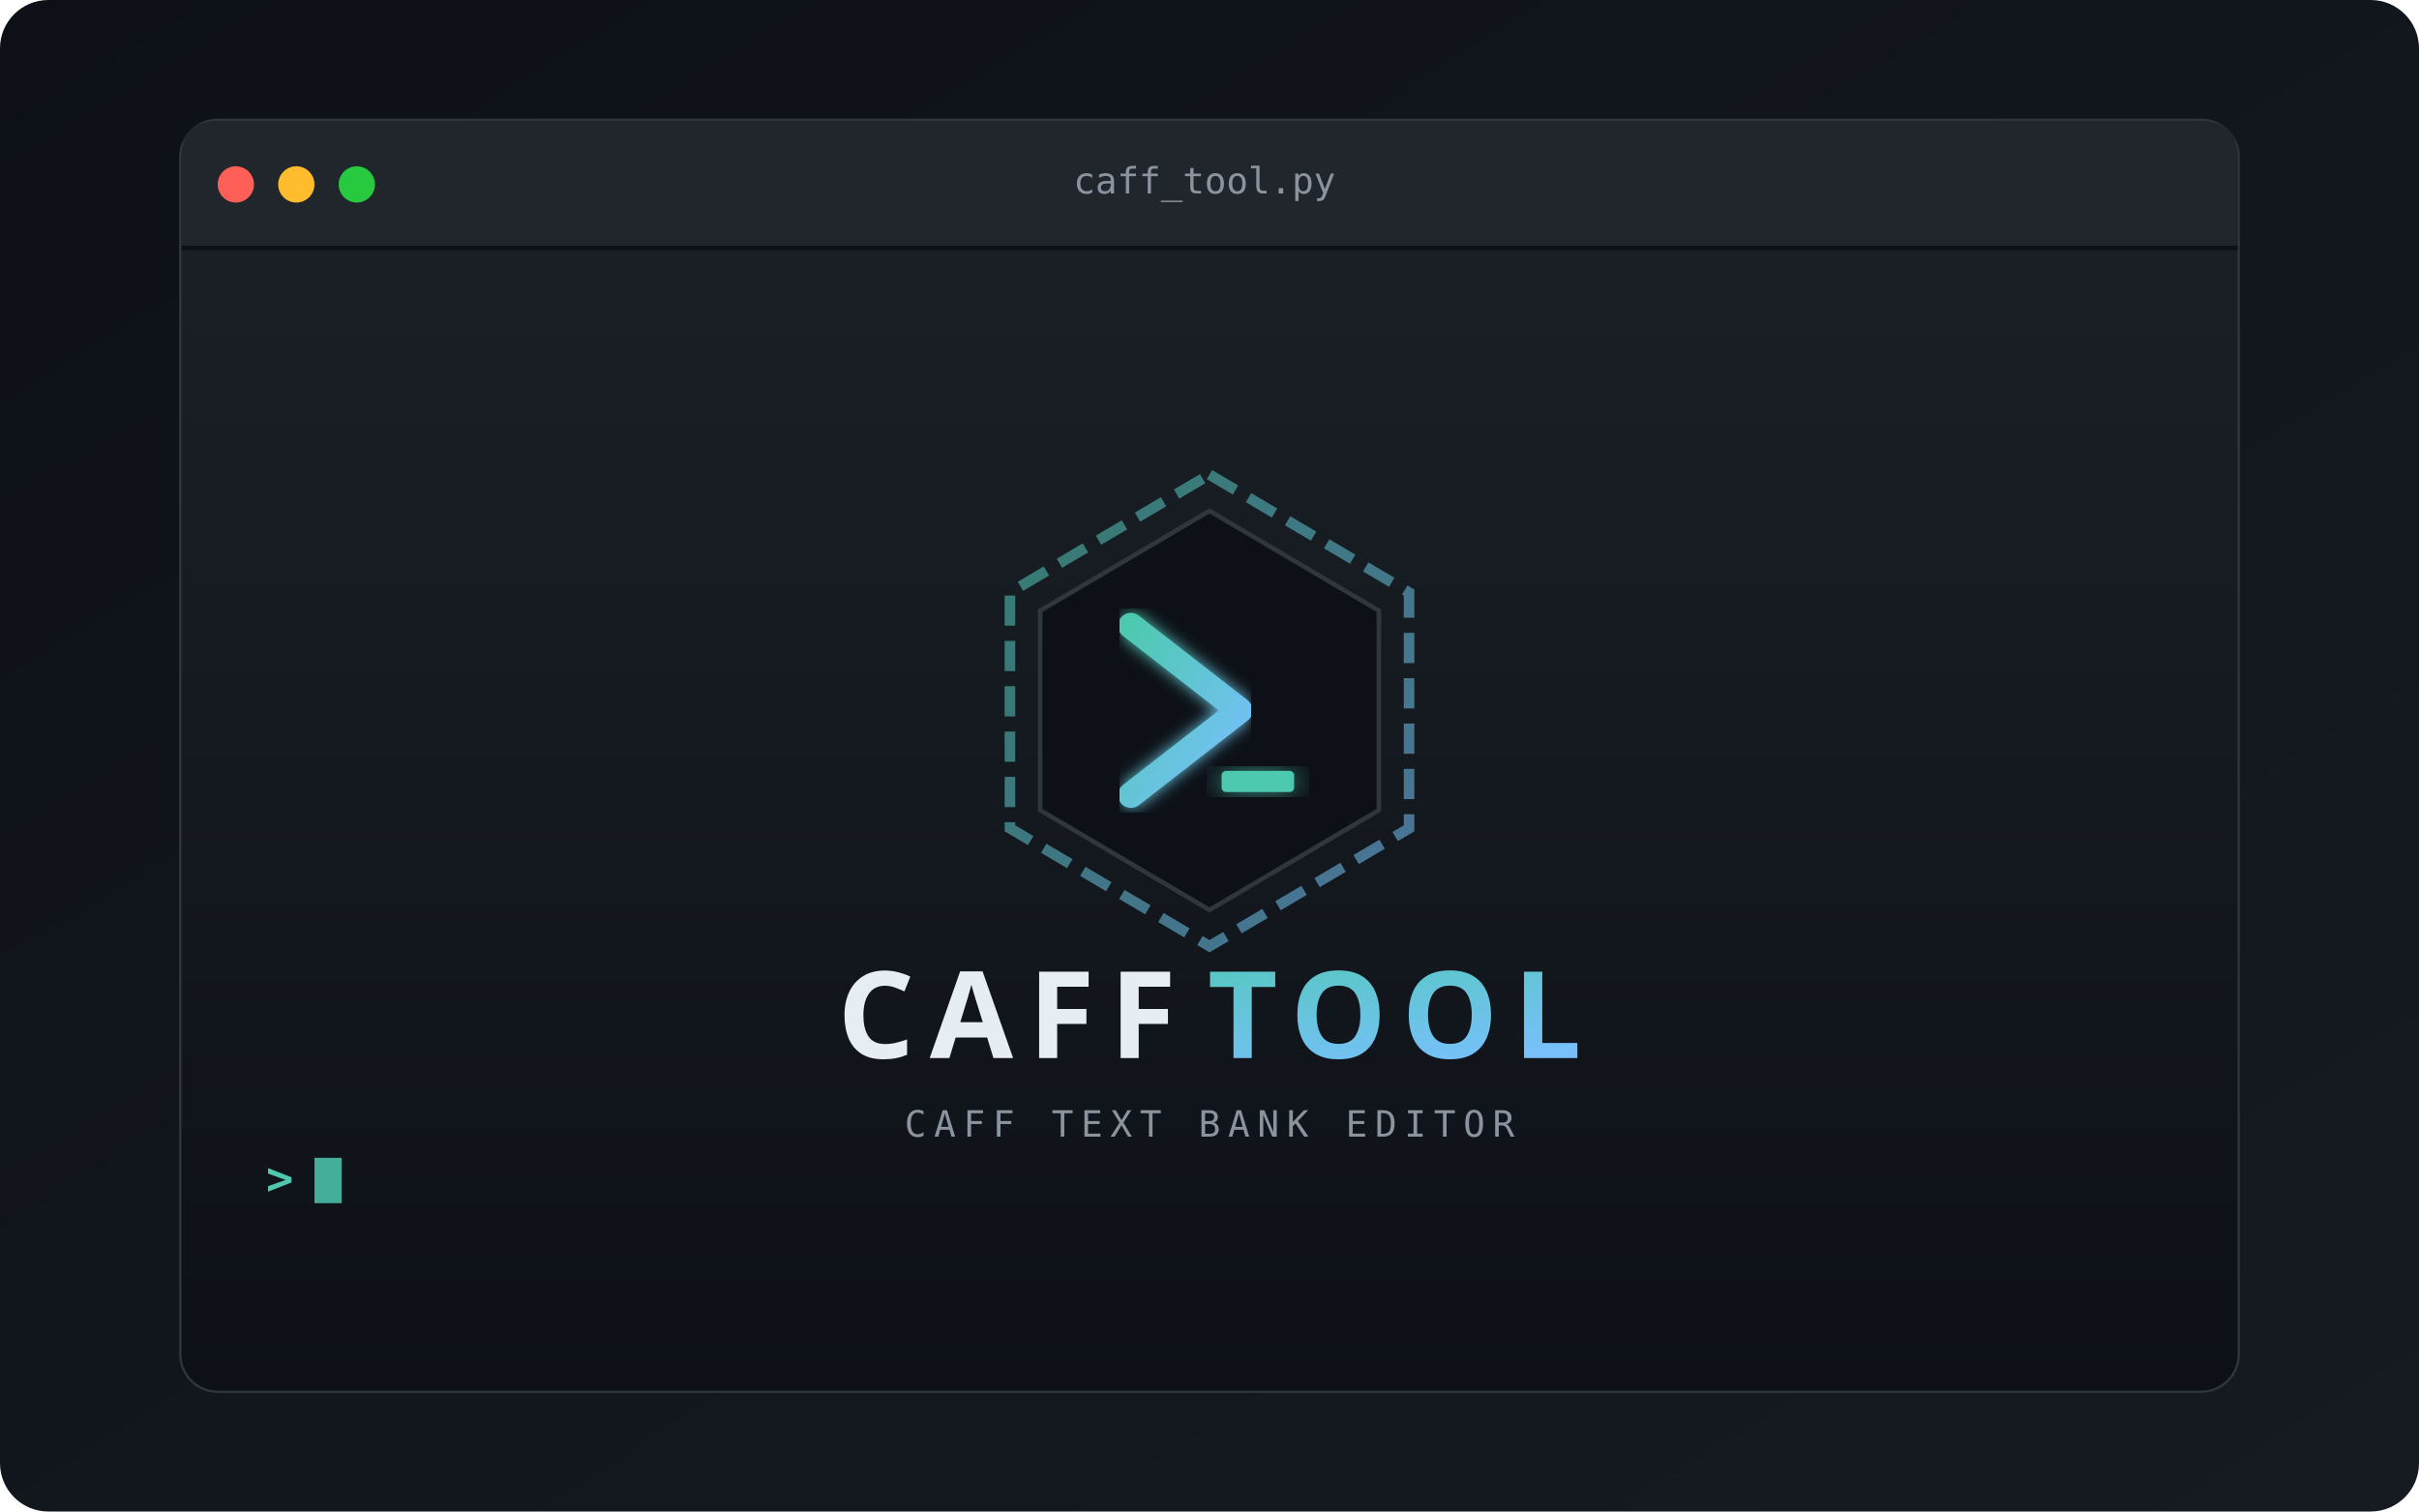
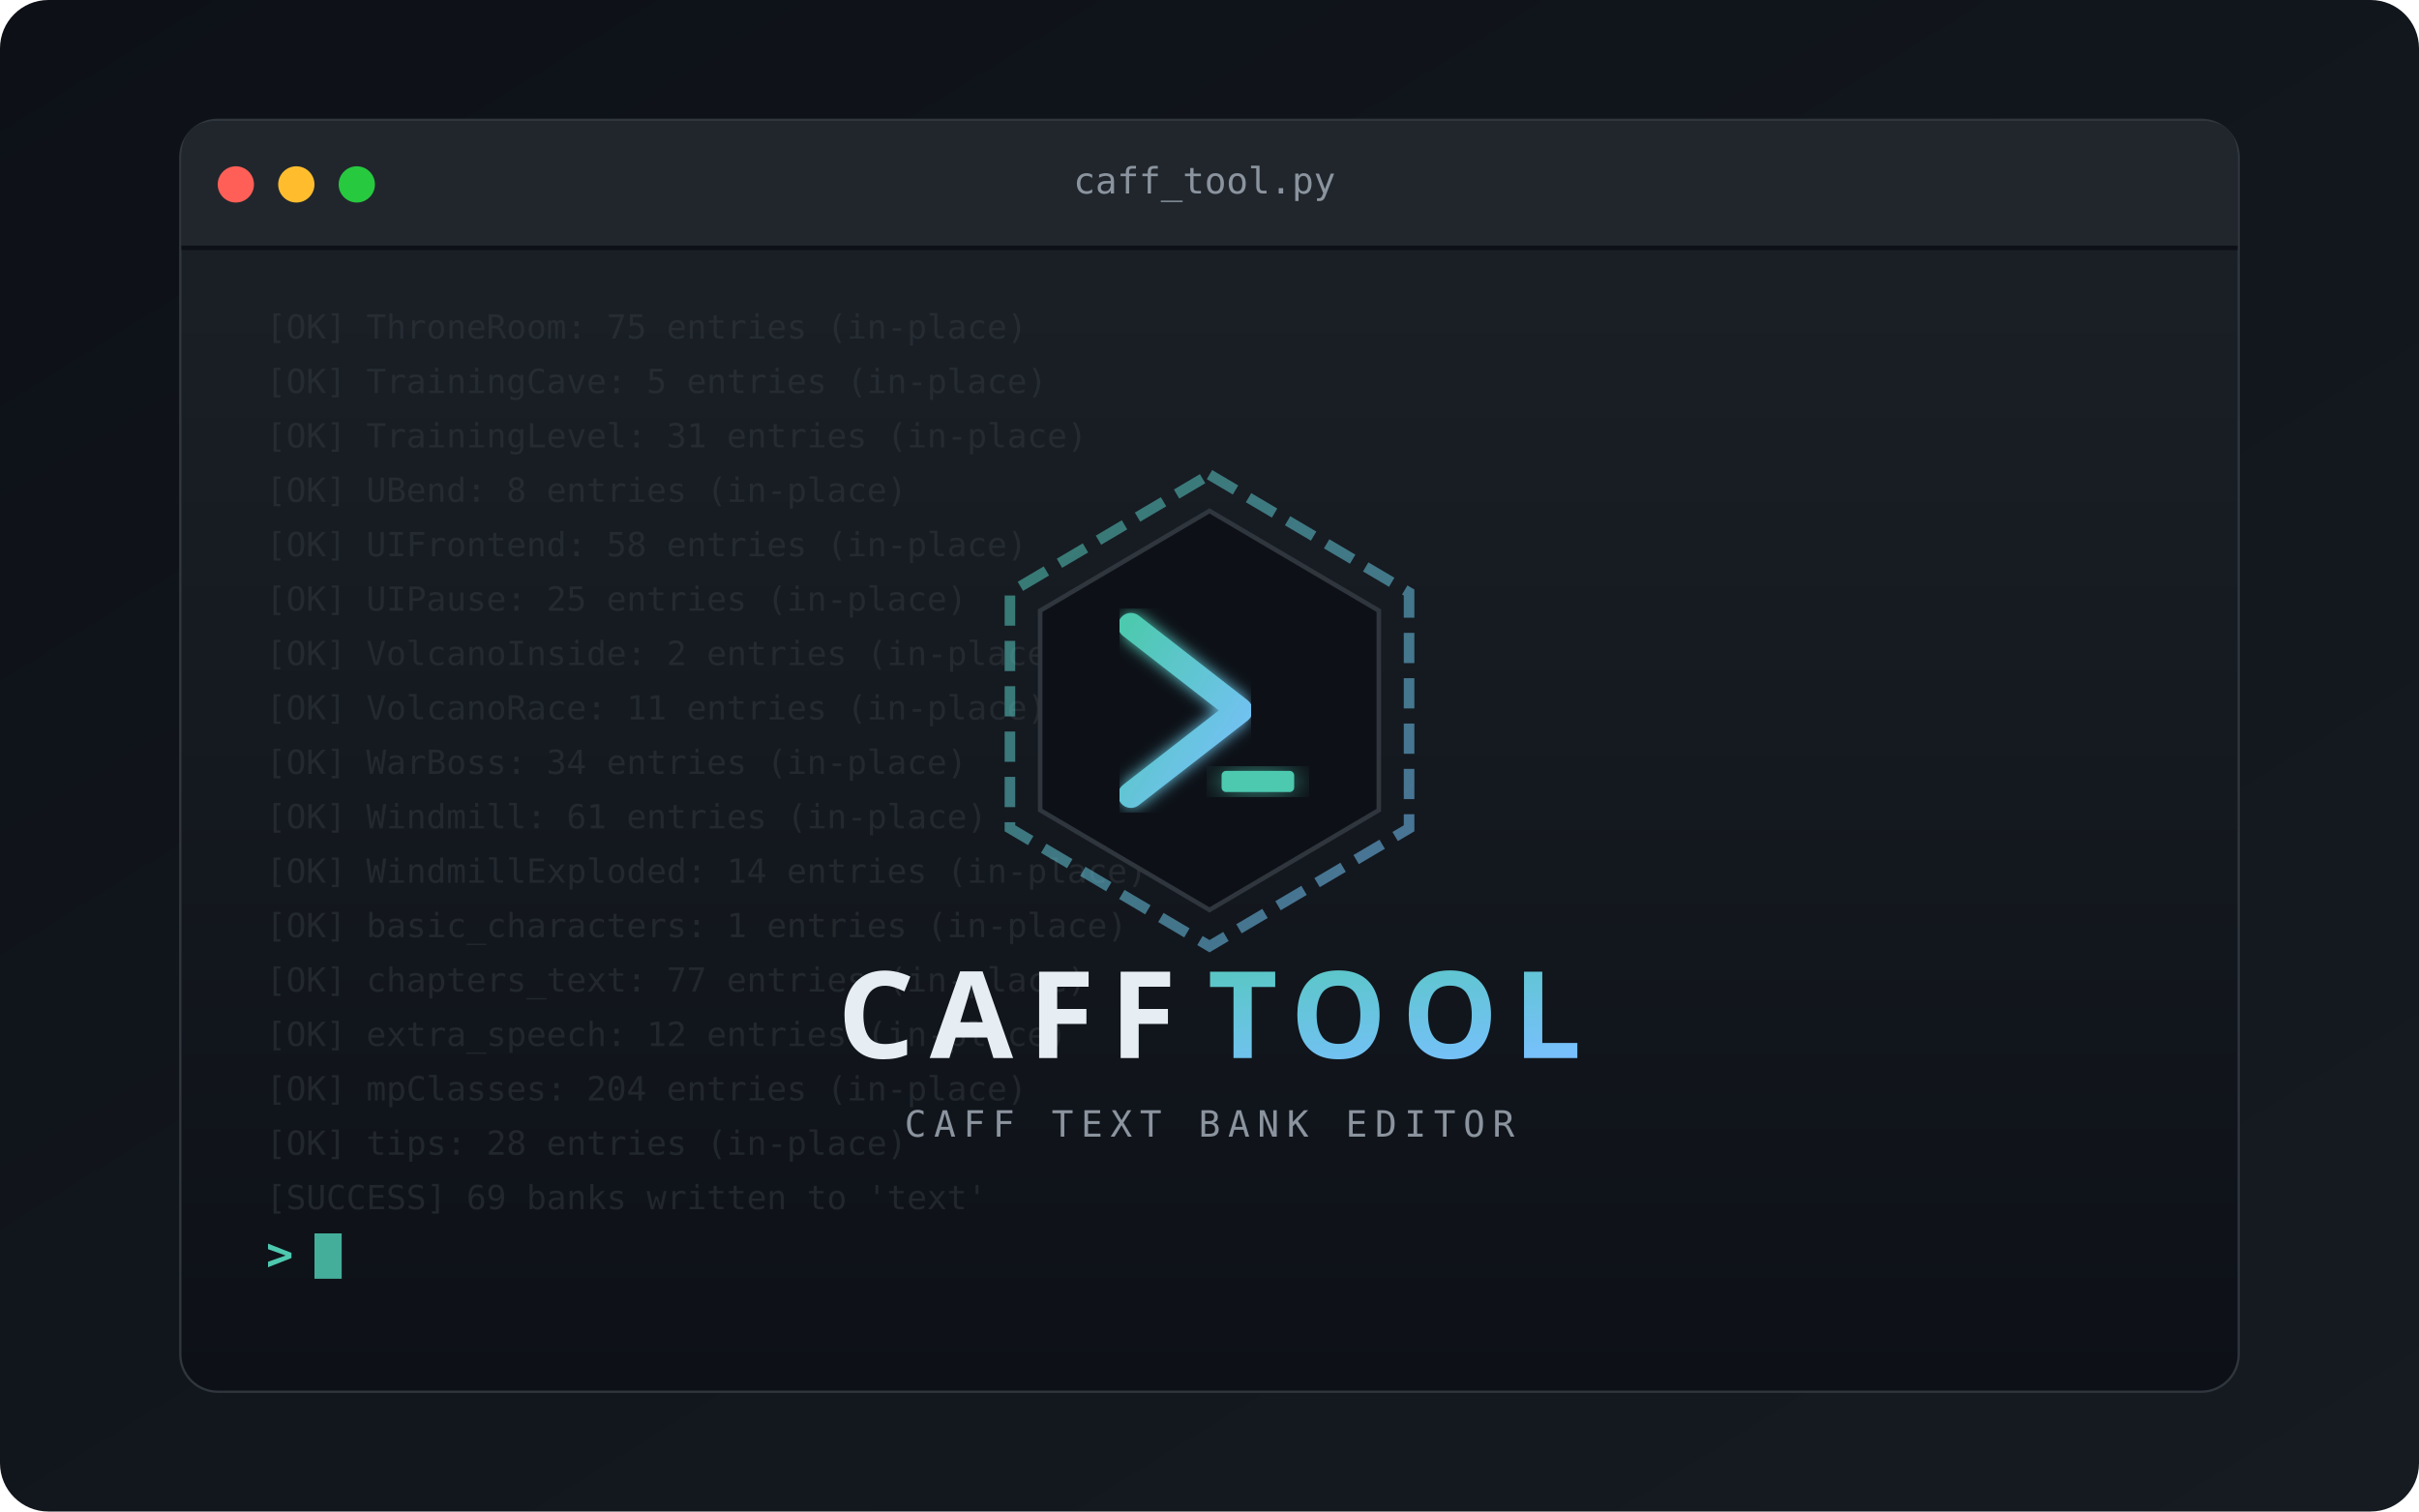
<svg xmlns="http://www.w3.org/2000/svg" viewBox="0 0 800 500" width="100%" height="100%">
  <defs>
    <linearGradient id="bgGradient" x1="0%" y1="0%" x2="100%" y2="100%">
      <stop offset="0%" stop-color="#0d1117" />
      <stop offset="100%" stop-color="#161b22" />
    </linearGradient>
    <linearGradient id="windowBg" x1="0%" y1="0%" x2="0%" y2="100%">
      <stop offset="0%" stop-color="#1c2128" />
      <stop offset="100%" stop-color="#0d1117" />
    </linearGradient>
    <linearGradient id="accentGradient" x1="0%" y1="0%" x2="100%" y2="100%">
      <stop offset="0%" stop-color="#4ec9b0" />
      <stop offset="100%" stop-color="#79c0ff" />
    </linearGradient>
    <filter id="neonGlow" x="-20%" y="-20%" width="140%" height="140%">
      <feGaussianBlur stdDeviation="5" result="blur" />
      <feComposite in="SourceGraphic" in2="blur" operator="over" />
    </filter>
    <filter id="subtleGlow" x="-10%" y="-10%" width="120%" height="120%">
      <feGaussianBlur stdDeviation="2.5" result="blur" />
      <feComposite in="SourceGraphic" in2="blur" operator="over" />
    </filter>
  </defs>
  <rect width="100%" height="100%" fill="url(#bgGradient)" rx="16" />
  <g transform="translate(60, 40)">
    <rect width="680" height="420" rx="12" fill="none" stroke="#30363d" stroke-width="1.5" />
    <rect width="680" height="420" rx="12" fill="url(#windowBg)" />
    <path d="M 0,12 Q 0,0 12,0 L 668,0 Q 680,0 680,12 L 680,42 L 0,42 Z" fill="#21262d" />
    <line x1="0" y1="42" x2="680" y2="42" stroke="#0d1117" stroke-width="1.5" />
    <g transform="translate(18, 21)">
      <circle cx="0" cy="0" r="6" fill="#ff5f56" />
      <circle cx="20" cy="0" r="6" fill="#ffbd2e" />
      <circle cx="40" cy="0" r="6" fill="#27c93f" />
    </g>
    <text x="295" y="24" fill="#8b949e" font-family="'Fira Code', 'Cascadia Code', 'Consolas', monospace" font-size="12" font-weight="500">
      caff_tool.py
    </text>
+     <g fill="#30363d" font-family="'Fira Code', 'Cascadia Code', monospace" font-size="11" opacity="0.55">
+       <text x="28" y="72">[OK] ThroneRoom: 75 entries (in-place)</text>
+       <text x="28" y="90">[OK] TrainingCave: 5 entries (in-place)</text>
+       <text x="28" y="108">[OK] TrainingLevel: 31 entries (in-place)</text>
+       <text x="28" y="126">[OK] UBend: 8 entries (in-place)</text>
+       <text x="28" y="144">[OK] UIFrontend: 58 entries (in-place)</text>
+       <text x="28" y="162">[OK] UIPause: 25 entries (in-place)</text>
+       <text x="28" y="180">[OK] VolcanoInside: 2 entries (in-place)</text>
+       <text x="28" y="198">[OK] VolcanoRace: 11 entries (in-place)</text>
+       <text x="28" y="216">[OK] WarBoss: 34 entries (in-place)</text>
+       <text x="28" y="234">[OK] Windmill: 61 entries (in-place)</text>
+       <text x="28" y="252">[OK] WindmillExploded: 14 entries (in-place)</text>
+       <text x="28" y="270">[OK] basic_characters: 1 entries (in-place)</text>
+       <text x="28" y="288">[OK] chapters_text: 77 entries (in-place)</text>
+       <text x="28" y="306">[OK] extra_speech: 12 entries (in-place)</text>
+       <text x="28" y="324">[OK] mpClasses: 204 entries (in-place)</text>
+       <text x="28" y="342">[OK] tips: 28 entries (in-place)</text>
+       <text x="28" y="360">[SUCCESS] 69 banks written to 'text'</text>
+     </g>
    <g transform="translate(340, 195)">
      <polygon points="0,-78 66,-39 66,39 0,78 -66,39 -66,-39" fill="none" stroke="url(#accentGradient)" stroke-width="3.5" stroke-dasharray="10 5" opacity="0.55" />
      <polygon points="0,-66 56,-33 56,33 0,66 -56,33 -56,-33" fill="#0d1117" stroke="#30363d" stroke-width="1.5" />
      <path d="M -26,-28 L 10,0 L -26,28" fill="none" stroke="url(#accentGradient)" stroke-width="8.5" stroke-linecap="round" stroke-linejoin="round" filter="url(#subtleGlow)" />
      <rect x="4" y="20" width="24" height="7" rx="1.5" fill="#4ec9b0" filter="url(#neonGlow)" />
    </g>
    <g transform="translate(340, 310)">
      <text x="0" y="0" text-anchor="middle" font-family="'Segoe UI', system-ui, -apple-system, sans-serif" font-weight="800" font-size="40" letter-spacing="5">
        <tspan fill="#e6edf3">CAFF </tspan>
        <tspan fill="url(#accentGradient)">TOOL</tspan>
      </text>
      <text x="0" y="26" text-anchor="middle" font-family="'Fira Code', 'Cascadia Code', monospace" font-weight="500" font-size="12" fill="#8b949e" letter-spacing="2.5">
        CAFF TEXT BANK EDITOR
      </text>
    </g>
-     <g transform="translate(28, 355)">
+     <g transform="translate(28, 380)">
      <text x="0" y="0" fill="#4ec9b0" font-family="'Fira Code', monospace" font-weight="600" font-size="15">&gt;</text>
      <rect x="16" y="-12" width="9" height="15" fill="#4ec9b0" opacity="0.85">
        <animate attributeName="opacity" values="1;0;1" dur="1.05s" repeatCount="indefinite" />
      </rect>
    </g>
  </g>
</svg>
